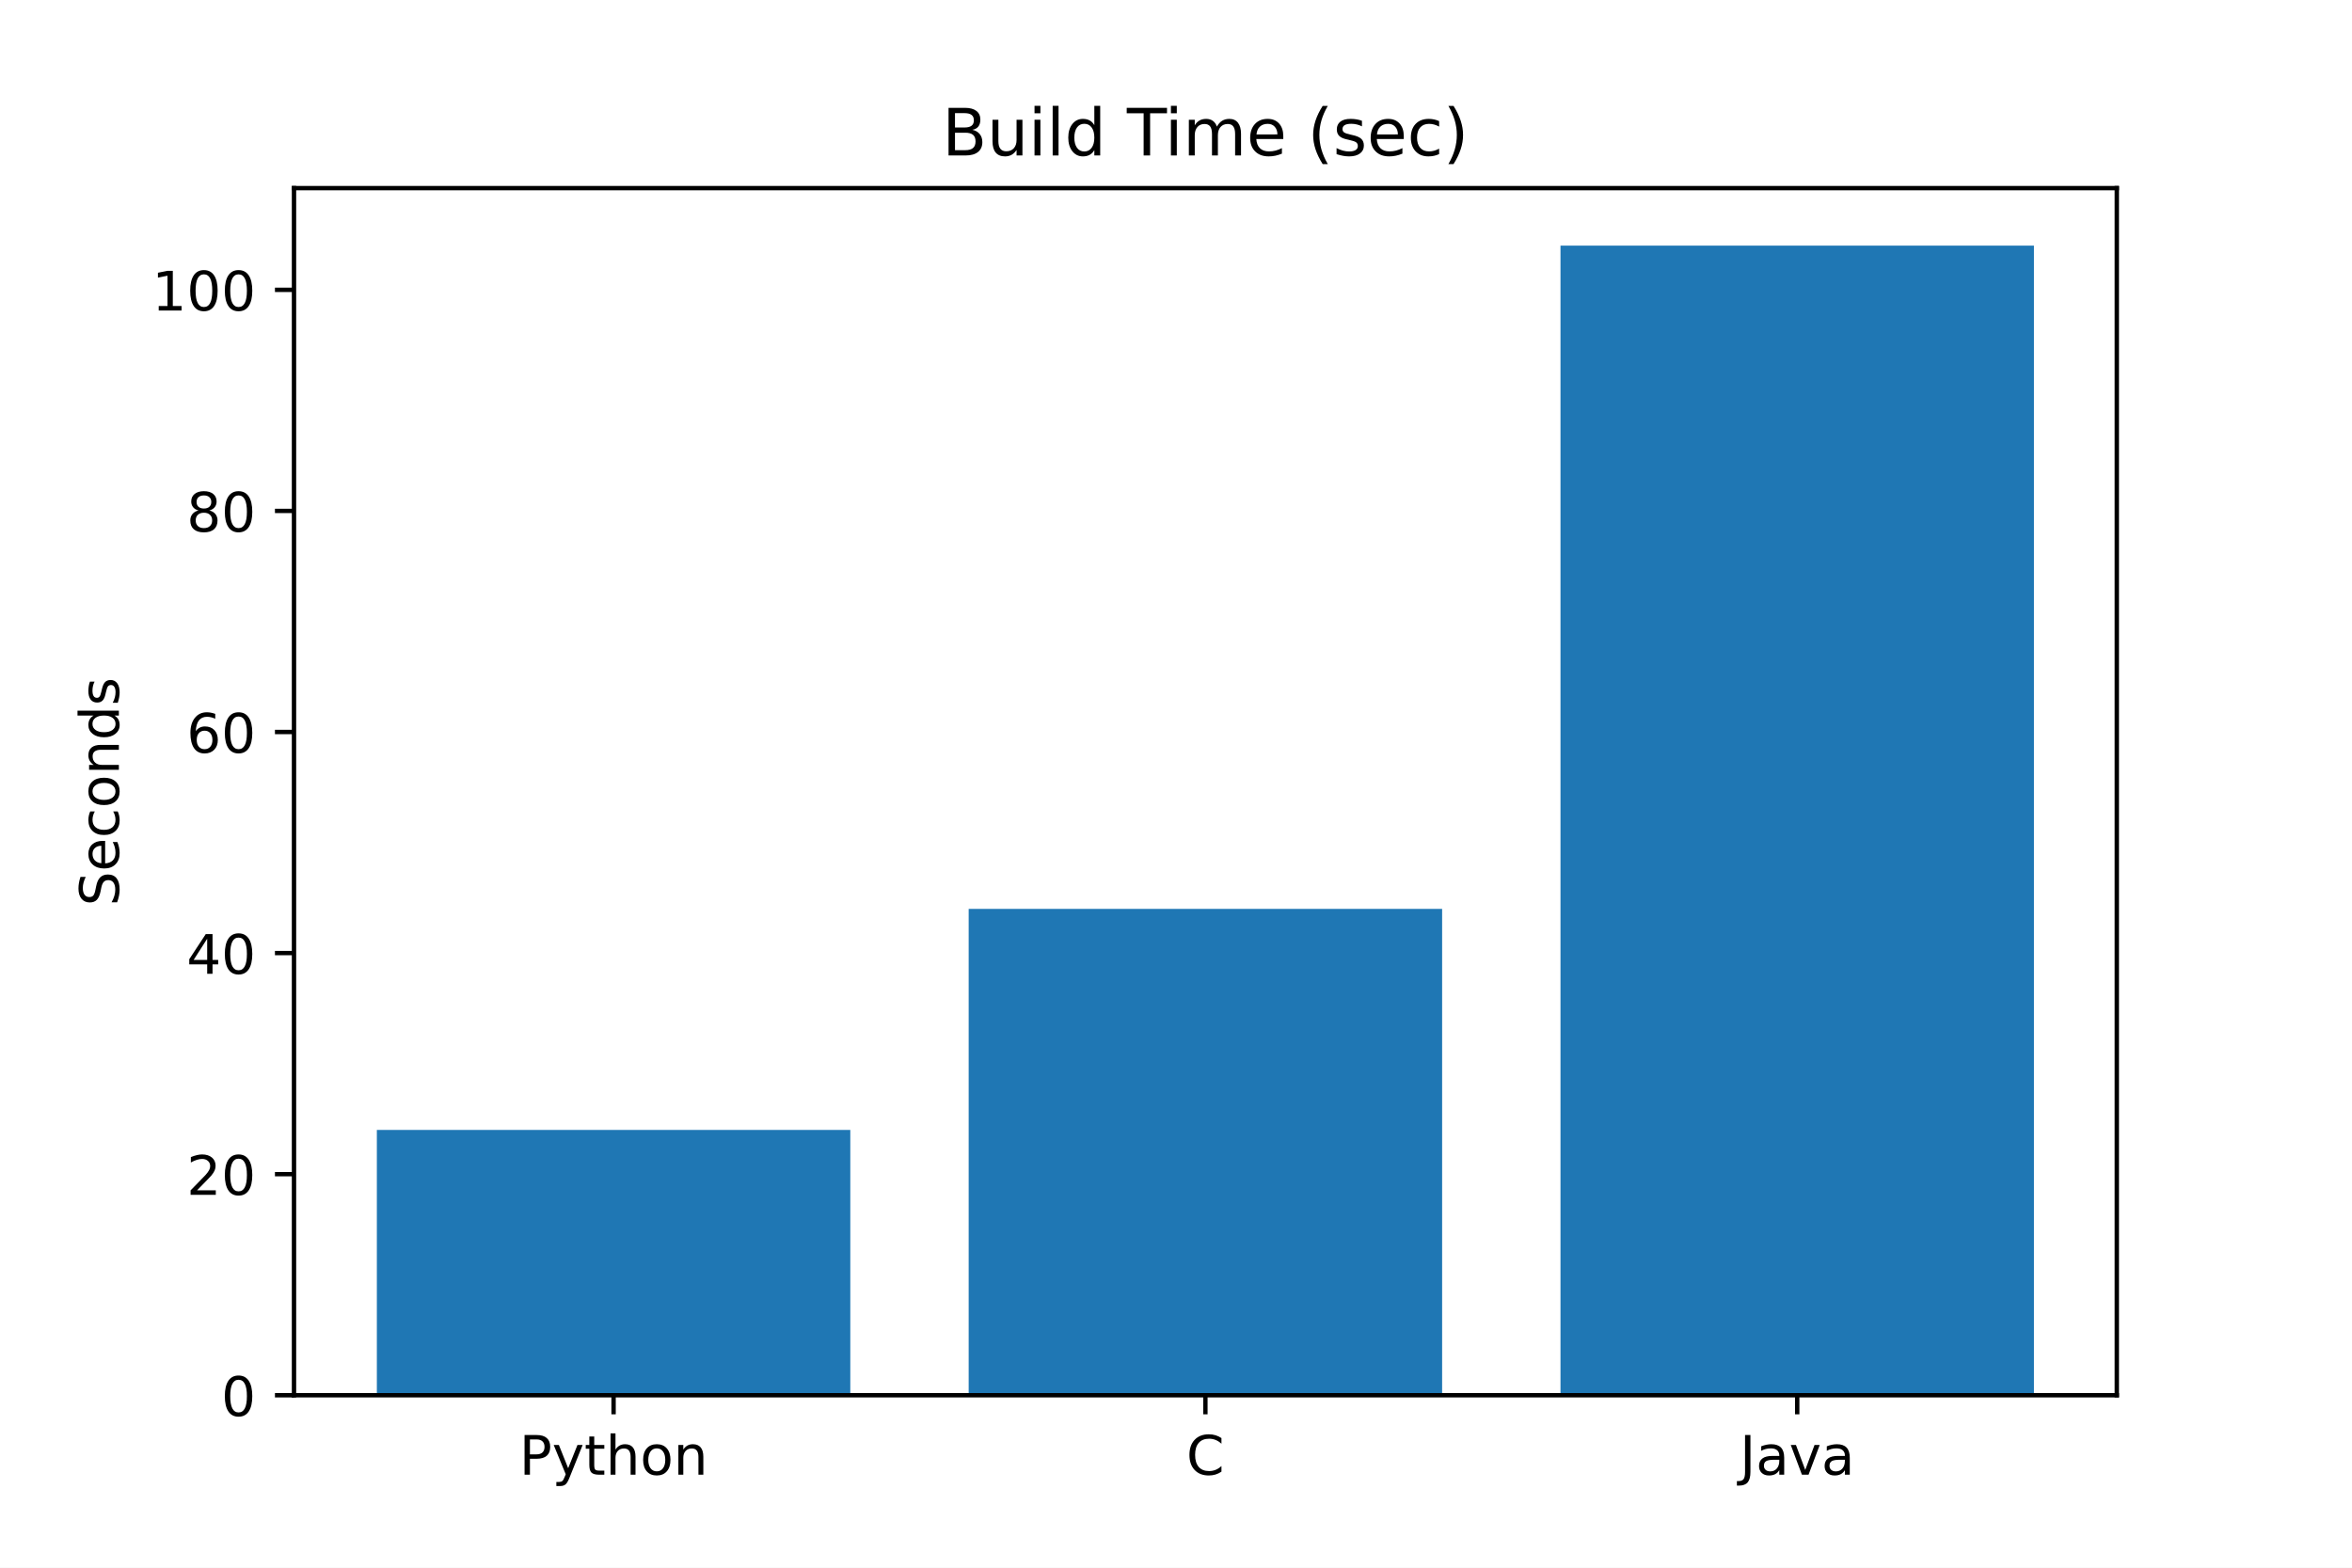
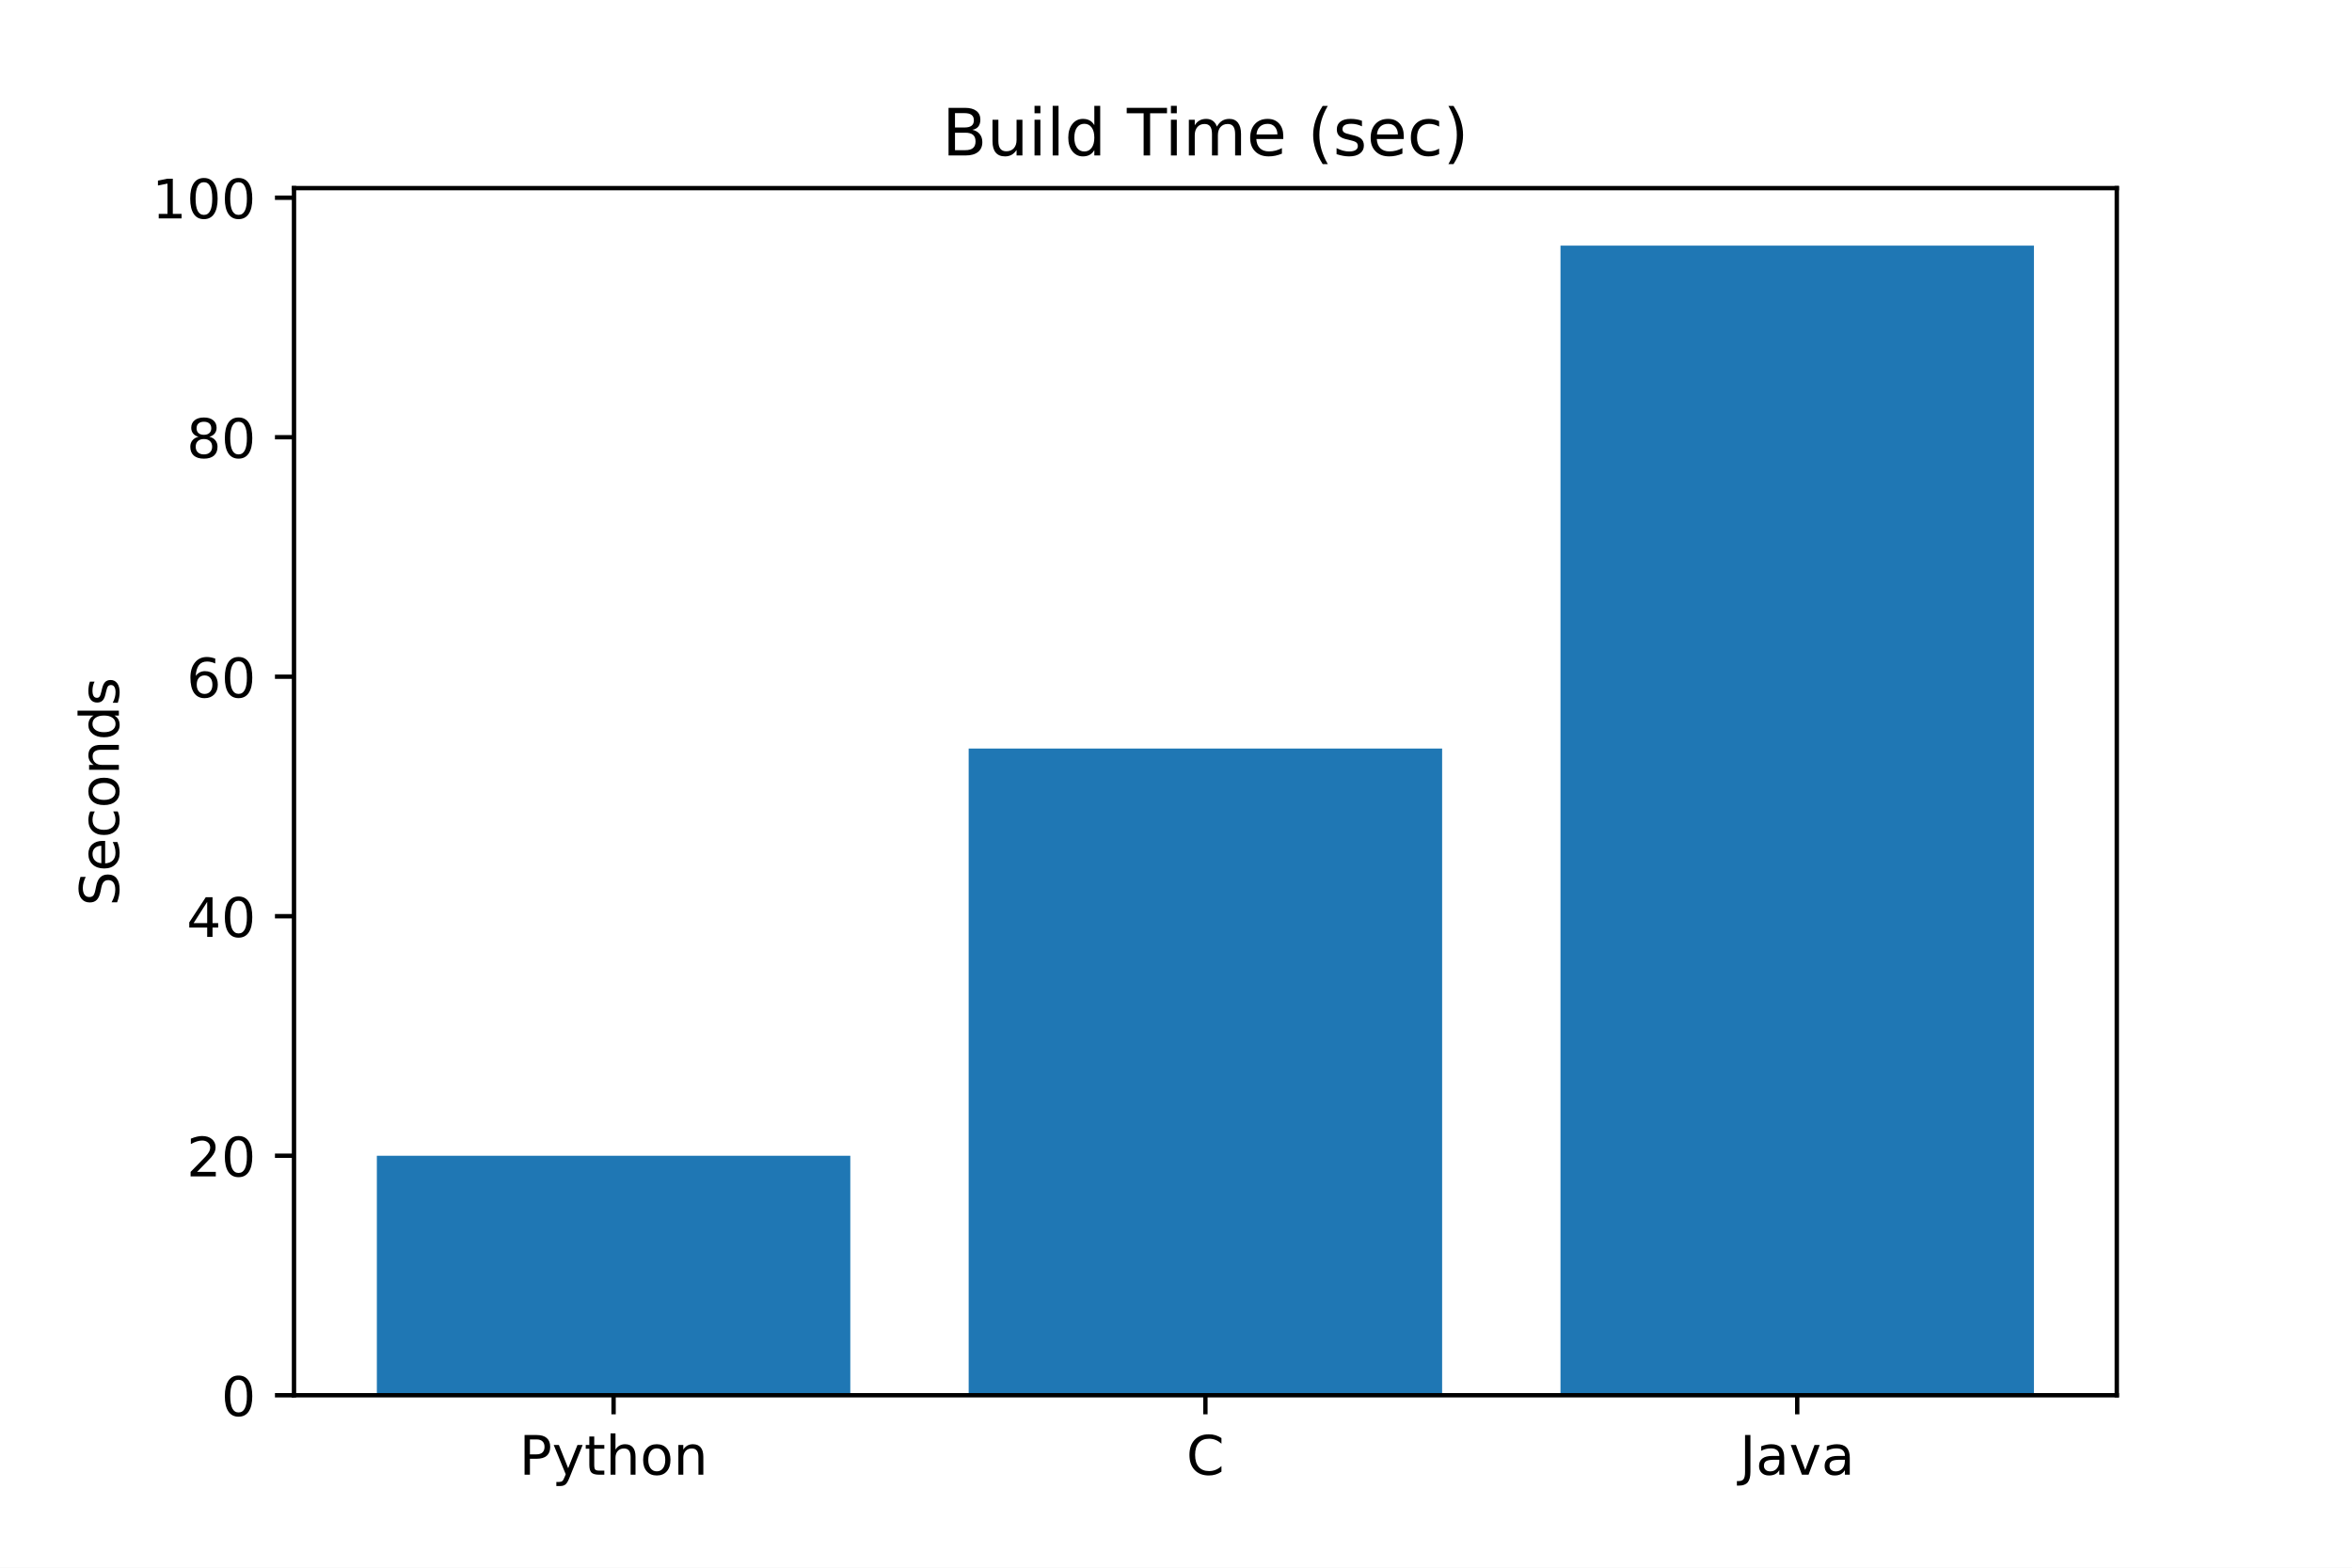
<svg xmlns="http://www.w3.org/2000/svg" xmlns:xlink="http://www.w3.org/1999/xlink" width="432pt" height="288pt" viewBox="0 0 432 288" version="1.1">
  <defs>
    <style type="text/css">*{stroke-linejoin: round; stroke-linecap: butt}</style>
  </defs>
  <g id="figure_1">
    <g id="patch_1">
      <path d="M 0 288  L 432 288  L 432 0  L 0 0  z " style="fill: #ffffff" />
    </g>
    <g id="axes_1">
      <g id="patch_2">
        <path d="M 54 256.32  L 388.8 256.32  L 388.8 34.56  L 54 34.56  z " style="fill: #ffffff" />
      </g>
      <g id="patch_3">
-         <path d="M 69.218 256.32  L 156.179 256.32  L 156.179 207.582  L 69.218 207.582  z " clip-path="url(#pcf954acaa6)" style="fill: #1f77b4" />
+         <path d="M 69.218 256.32  L 156.179 256.32  L 156.179 212.32  L 69.218 212.32  z " clip-path="url(#p03b550adf2)" style="fill: #1f77b4" />
      </g>
      <g id="patch_4">
-         <path d="M 177.919 256.32  L 264.881 256.32  L 264.881 166.966  L 177.919 166.966  z " clip-path="url(#pcf954acaa6)" style="fill: #1f77b4" />
+         <path d="M 177.919 256.32  L 264.881 256.32  L 264.881 137.52  L 177.919 137.52  z " clip-path="url(#p03b550adf2)" style="fill: #1f77b4" />
      </g>
      <g id="patch_5">
-         <path d="M 286.621 256.32  L 373.582 256.32  L 373.582 45.12  L 286.621 45.12  z " clip-path="url(#pcf954acaa6)" style="fill: #1f77b4" />
+         <path d="M 286.621 256.32  L 373.582 256.32  L 373.582 45.12  L 286.621 45.12  z " clip-path="url(#p03b550adf2)" style="fill: #1f77b4" />
      </g>
      <g id="matplotlib.axis_1">
        <g id="xtick_1">
          <g id="line2d_1">
            <defs>
-               <path id="m01bcae591f" d="M 0 0  L 0 3.5  " style="stroke: #000000; stroke-width: 0.8" />
+               <path id="m683c2d7cf5" d="M 0 0  L 0 3.5  " style="stroke: #000000; stroke-width: 0.8" />
            </defs>
            <g>
-               <use xlink:href="#m01bcae591f" x="112.699" y="256.32" style="stroke: #000000; stroke-width: 0.8" />
+               <use xlink:href="#m683c2d7cf5" x="112.699" y="256.32" style="stroke: #000000; stroke-width: 0.8" />
            </g>
          </g>
          <g id="text_1">
            <g transform="translate(95.36745 270.9184) scale(0.1 -0.1)">
              <defs>
                <path id="DejaVuSans-50" d="M 1259 4147  L 1259 2394  L 2053 2394  Q 2494 2394 2734 2622  Q 2975 2850 2975 3272  Q 2975 3691 2734 3919  Q 2494 4147 2053 4147  L 1259 4147  z M 628 4666  L 2053 4666  Q 2838 4666 3239 4311  Q 3641 3956 3641 3272  Q 3641 2581 3239 2228  Q 2838 1875 2053 1875  L 1259 1875  L 1259 0  L 628 0  L 628 4666  z " transform="scale(0.015625)" />
                <path id="DejaVuSans-79" d="M 2059 -325  Q 1816 -950 1584 -1140  Q 1353 -1331 966 -1331  L 506 -1331  L 506 -850  L 844 -850  Q 1081 -850 1212 -737  Q 1344 -625 1503 -206  L 1606 56  L 191 3500  L 800 3500  L 1894 763  L 2988 3500  L 3597 3500  L 2059 -325  z " transform="scale(0.015625)" />
                <path id="DejaVuSans-74" d="M 1172 4494  L 1172 3500  L 2356 3500  L 2356 3053  L 1172 3053  L 1172 1153  Q 1172 725 1289 603  Q 1406 481 1766 481  L 2356 481  L 2356 0  L 1766 0  Q 1100 0 847 248  Q 594 497 594 1153  L 594 3053  L 172 3053  L 172 3500  L 594 3500  L 594 4494  L 1172 4494  z " transform="scale(0.015625)" />
                <path id="DejaVuSans-68" d="M 3513 2113  L 3513 0  L 2938 0  L 2938 2094  Q 2938 2591 2744 2837  Q 2550 3084 2163 3084  Q 1697 3084 1428 2787  Q 1159 2491 1159 1978  L 1159 0  L 581 0  L 581 4863  L 1159 4863  L 1159 2956  Q 1366 3272 1645 3428  Q 1925 3584 2291 3584  Q 2894 3584 3203 3211  Q 3513 2838 3513 2113  z " transform="scale(0.015625)" />
                <path id="DejaVuSans-6f" d="M 1959 3097  Q 1497 3097 1228 2736  Q 959 2375 959 1747  Q 959 1119 1226 758  Q 1494 397 1959 397  Q 2419 397 2687 759  Q 2956 1122 2956 1747  Q 2956 2369 2687 2733  Q 2419 3097 1959 3097  z M 1959 3584  Q 2709 3584 3137 3096  Q 3566 2609 3566 1747  Q 3566 888 3137 398  Q 2709 -91 1959 -91  Q 1206 -91 779 398  Q 353 888 353 1747  Q 353 2609 779 3096  Q 1206 3584 1959 3584  z " transform="scale(0.015625)" />
                <path id="DejaVuSans-6e" d="M 3513 2113  L 3513 0  L 2938 0  L 2938 2094  Q 2938 2591 2744 2837  Q 2550 3084 2163 3084  Q 1697 3084 1428 2787  Q 1159 2491 1159 1978  L 1159 0  L 581 0  L 581 3500  L 1159 3500  L 1159 2956  Q 1366 3272 1645 3428  Q 1925 3584 2291 3584  Q 2894 3584 3203 3211  Q 3513 2838 3513 2113  z " transform="scale(0.015625)" />
              </defs>
              <use xlink:href="#DejaVuSans-50" />
              <use xlink:href="#DejaVuSans-79" transform="translate(60.30273 0)" />
              <use xlink:href="#DejaVuSans-74" transform="translate(119.4824 0)" />
              <use xlink:href="#DejaVuSans-68" transform="translate(158.6914 0)" />
              <use xlink:href="#DejaVuSans-6f" transform="translate(222.0703 0)" />
              <use xlink:href="#DejaVuSans-6e" transform="translate(283.252 0)" />
            </g>
          </g>
        </g>
        <g id="xtick_2">
          <g id="line2d_2">
            <g>
-               <use xlink:href="#m01bcae591f" x="221.4" y="256.32" style="stroke: #000000; stroke-width: 0.8" />
+               <use xlink:href="#m683c2d7cf5" x="221.4" y="256.32" style="stroke: #000000; stroke-width: 0.8" />
            </g>
          </g>
          <g id="text_2">
            <g transform="translate(217.9086 270.9184) scale(0.1 -0.1)">
              <defs>
                <path id="DejaVuSans-43" d="M 4122 4306  L 4122 3641  Q 3803 3938 3442 4084  Q 3081 4231 2675 4231  Q 1875 4231 1450 3742  Q 1025 3253 1025 2328  Q 1025 1406 1450 917  Q 1875 428 2675 428  Q 3081 428 3442 575  Q 3803 722 4122 1019  L 4122 359  Q 3791 134 3420 21  Q 3050 -91 2638 -91  Q 1578 -91 968 557  Q 359 1206 359 2328  Q 359 3453 968 4101  Q 1578 4750 2638 4750  Q 3056 4750 3426 4639  Q 3797 4528 4122 4306  z " transform="scale(0.015625)" />
              </defs>
              <use xlink:href="#DejaVuSans-43" />
            </g>
          </g>
        </g>
        <g id="xtick_3">
          <g id="line2d_3">
            <g>
-               <use xlink:href="#m01bcae591f" x="330.101" y="256.32" style="stroke: #000000; stroke-width: 0.8" />
+               <use xlink:href="#m683c2d7cf5" x="330.101" y="256.32" style="stroke: #000000; stroke-width: 0.8" />
            </g>
          </g>
          <g id="text_3">
            <g transform="translate(319.5388 270.9184) scale(0.1 -0.1)">
              <defs>
                <path id="DejaVuSans-4a" d="M 628 4666  L 1259 4666  L 1259 325  Q 1259 -519 939 -900  Q 619 -1281 -91 -1281  L -331 -1281  L -331 -750  L -134 -750  Q 284 -750 456 -515  Q 628 -281 628 325  L 628 4666  z " transform="scale(0.015625)" />
                <path id="DejaVuSans-61" d="M 2194 1759  Q 1497 1759 1228 1600  Q 959 1441 959 1056  Q 959 750 1161 570  Q 1363 391 1709 391  Q 2188 391 2477 730  Q 2766 1069 2766 1631  L 2766 1759  L 2194 1759  z M 3341 1997  L 3341 0  L 2766 0  L 2766 531  Q 2569 213 2275 61  Q 1981 -91 1556 -91  Q 1019 -91 701 211  Q 384 513 384 1019  Q 384 1609 779 1909  Q 1175 2209 1959 2209  L 2766 2209  L 2766 2266  Q 2766 2663 2505 2880  Q 2244 3097 1772 3097  Q 1472 3097 1187 3025  Q 903 2953 641 2809  L 641 3341  Q 956 3463 1253 3523  Q 1550 3584 1831 3584  Q 2591 3584 2966 3190  Q 3341 2797 3341 1997  z " transform="scale(0.015625)" />
                <path id="DejaVuSans-76" d="M 191 3500  L 800 3500  L 1894 563  L 2988 3500  L 3597 3500  L 2284 0  L 1503 0  L 191 3500  z " transform="scale(0.015625)" />
              </defs>
              <use xlink:href="#DejaVuSans-4a" />
              <use xlink:href="#DejaVuSans-61" transform="translate(29.49219 0)" />
              <use xlink:href="#DejaVuSans-76" transform="translate(90.77148 0)" />
              <use xlink:href="#DejaVuSans-61" transform="translate(149.9512 0)" />
            </g>
          </g>
        </g>
      </g>
      <g id="matplotlib.axis_2">
        <g id="ytick_1">
          <g id="line2d_4">
            <defs>
-               <path id="m0c10e46333" d="M 0 0  L -3.5 0  " style="stroke: #000000; stroke-width: 0.8" />
+               <path id="mbd449406f1" d="M 0 0  L -3.5 0  " style="stroke: #000000; stroke-width: 0.8" />
            </defs>
            <g>
-               <use xlink:href="#m0c10e46333" x="54" y="256.32" style="stroke: #000000; stroke-width: 0.8" />
+               <use xlink:href="#mbd449406f1" x="54" y="256.32" style="stroke: #000000; stroke-width: 0.8" />
            </g>
          </g>
          <g id="text_4">
            <g transform="translate(40.6375 260.1192) scale(0.1 -0.1)">
              <defs>
                <path id="DejaVuSans-30" d="M 2034 4250  Q 1547 4250 1301 3770  Q 1056 3291 1056 2328  Q 1056 1369 1301 889  Q 1547 409 2034 409  Q 2525 409 2770 889  Q 3016 1369 3016 2328  Q 3016 3291 2770 3770  Q 2525 4250 2034 4250  z M 2034 4750  Q 2819 4750 3233 4129  Q 3647 3509 3647 2328  Q 3647 1150 3233 529  Q 2819 -91 2034 -91  Q 1250 -91 836 529  Q 422 1150 422 2328  Q 422 3509 836 4129  Q 1250 4750 2034 4750  z " transform="scale(0.015625)" />
              </defs>
              <use xlink:href="#DejaVuSans-30" />
            </g>
          </g>
        </g>
        <g id="ytick_2">
          <g id="line2d_5">
            <g>
-               <use xlink:href="#m0c10e46333" x="54" y="215.705" style="stroke: #000000; stroke-width: 0.8" />
+               <use xlink:href="#mbd449406f1" x="54" y="212.32" style="stroke: #000000; stroke-width: 0.8" />
            </g>
          </g>
          <g id="text_5">
-             <g transform="translate(34.275 219.5038) scale(0.1 -0.1)">
+             <g transform="translate(34.275 216.1192) scale(0.1 -0.1)">
              <defs>
                <path id="DejaVuSans-32" d="M 1228 531  L 3431 531  L 3431 0  L 469 0  L 469 531  Q 828 903 1448 1529  Q 2069 2156 2228 2338  Q 2531 2678 2651 2914  Q 2772 3150 2772 3378  Q 2772 3750 2511 3984  Q 2250 4219 1831 4219  Q 1534 4219 1204 4116  Q 875 4013 500 3803  L 500 4441  Q 881 4594 1212 4672  Q 1544 4750 1819 4750  Q 2544 4750 2975 4387  Q 3406 4025 3406 3419  Q 3406 3131 3298 2873  Q 3191 2616 2906 2266  Q 2828 2175 2409 1742  Q 1991 1309 1228 531  z " transform="scale(0.015625)" />
              </defs>
              <use xlink:href="#DejaVuSans-32" />
              <use xlink:href="#DejaVuSans-30" transform="translate(63.62305 0)" />
            </g>
          </g>
        </g>
        <g id="ytick_3">
          <g id="line2d_6">
            <g>
-               <use xlink:href="#m0c10e46333" x="54" y="175.089" style="stroke: #000000; stroke-width: 0.8" />
+               <use xlink:href="#mbd449406f1" x="54" y="168.32" style="stroke: #000000; stroke-width: 0.8" />
            </g>
          </g>
          <g id="text_6">
-             <g transform="translate(34.275 178.8885) scale(0.1 -0.1)">
+             <g transform="translate(34.275 172.1192) scale(0.1 -0.1)">
              <defs>
                <path id="DejaVuSans-34" d="M 2419 4116  L 825 1625  L 2419 1625  L 2419 4116  z M 2253 4666  L 3047 4666  L 3047 1625  L 3713 1625  L 3713 1100  L 3047 1100  L 3047 0  L 2419 0  L 2419 1100  L 313 1100  L 313 1709  L 2253 4666  z " transform="scale(0.015625)" />
              </defs>
              <use xlink:href="#DejaVuSans-34" />
              <use xlink:href="#DejaVuSans-30" transform="translate(63.62305 0)" />
            </g>
          </g>
        </g>
        <g id="ytick_4">
          <g id="line2d_7">
            <g>
-               <use xlink:href="#m0c10e46333" x="54" y="134.474" style="stroke: #000000; stroke-width: 0.8" />
+               <use xlink:href="#mbd449406f1" x="54" y="124.32" style="stroke: #000000; stroke-width: 0.8" />
            </g>
          </g>
          <g id="text_7">
-             <g transform="translate(34.275 138.2731) scale(0.1 -0.1)">
+             <g transform="translate(34.275 128.1192) scale(0.1 -0.1)">
              <defs>
                <path id="DejaVuSans-36" d="M 2113 2584  Q 1688 2584 1439 2293  Q 1191 2003 1191 1497  Q 1191 994 1439 701  Q 1688 409 2113 409  Q 2538 409 2786 701  Q 3034 994 3034 1497  Q 3034 2003 2786 2293  Q 2538 2584 2113 2584  z M 3366 4563  L 3366 3988  Q 3128 4100 2886 4159  Q 2644 4219 2406 4219  Q 1781 4219 1451 3797  Q 1122 3375 1075 2522  Q 1259 2794 1537 2939  Q 1816 3084 2150 3084  Q 2853 3084 3261 2657  Q 3669 2231 3669 1497  Q 3669 778 3244 343  Q 2819 -91 2113 -91  Q 1303 -91 875 529  Q 447 1150 447 2328  Q 447 3434 972 4092  Q 1497 4750 2381 4750  Q 2619 4750 2861 4703  Q 3103 4656 3366 4563  z " transform="scale(0.015625)" />
              </defs>
              <use xlink:href="#DejaVuSans-36" />
              <use xlink:href="#DejaVuSans-30" transform="translate(63.62305 0)" />
            </g>
          </g>
        </g>
        <g id="ytick_5">
          <g id="line2d_8">
            <g>
-               <use xlink:href="#m0c10e46333" x="54" y="93.858" style="stroke: #000000; stroke-width: 0.8" />
+               <use xlink:href="#mbd449406f1" x="54" y="80.32" style="stroke: #000000; stroke-width: 0.8" />
            </g>
          </g>
          <g id="text_8">
-             <g transform="translate(34.275 97.65768) scale(0.1 -0.1)">
+             <g transform="translate(34.275 84.11922) scale(0.1 -0.1)">
              <defs>
                <path id="DejaVuSans-38" d="M 2034 2216  Q 1584 2216 1326 1975  Q 1069 1734 1069 1313  Q 1069 891 1326 650  Q 1584 409 2034 409  Q 2484 409 2743 651  Q 3003 894 3003 1313  Q 3003 1734 2745 1975  Q 2488 2216 2034 2216  z M 1403 2484  Q 997 2584 770 2862  Q 544 3141 544 3541  Q 544 4100 942 4425  Q 1341 4750 2034 4750  Q 2731 4750 3128 4425  Q 3525 4100 3525 3541  Q 3525 3141 3298 2862  Q 3072 2584 2669 2484  Q 3125 2378 3379 2068  Q 3634 1759 3634 1313  Q 3634 634 3220 271  Q 2806 -91 2034 -91  Q 1263 -91 848 271  Q 434 634 434 1313  Q 434 1759 690 2068  Q 947 2378 1403 2484  z M 1172 3481  Q 1172 3119 1398 2916  Q 1625 2713 2034 2713  Q 2441 2713 2670 2916  Q 2900 3119 2900 3481  Q 2900 3844 2670 4047  Q 2441 4250 2034 4250  Q 1625 4250 1398 4047  Q 1172 3844 1172 3481  z " transform="scale(0.015625)" />
              </defs>
              <use xlink:href="#DejaVuSans-38" />
              <use xlink:href="#DejaVuSans-30" transform="translate(63.62305 0)" />
            </g>
          </g>
        </g>
        <g id="ytick_6">
          <g id="line2d_9">
            <g>
-               <use xlink:href="#m0c10e46333" x="54" y="53.243" style="stroke: #000000; stroke-width: 0.8" />
+               <use xlink:href="#mbd449406f1" x="54" y="36.32" style="stroke: #000000; stroke-width: 0.8" />
            </g>
          </g>
          <g id="text_9">
-             <g transform="translate(27.9125 57.0423) scale(0.1 -0.1)">
+             <g transform="translate(27.9125 40.11922) scale(0.1 -0.1)">
              <defs>
                <path id="DejaVuSans-31" d="M 794 531  L 1825 531  L 1825 4091  L 703 3866  L 703 4441  L 1819 4666  L 2450 4666  L 2450 531  L 3481 531  L 3481 0  L 794 0  L 794 531  z " transform="scale(0.015625)" />
              </defs>
              <use xlink:href="#DejaVuSans-31" />
              <use xlink:href="#DejaVuSans-30" transform="translate(63.62305 0)" />
              <use xlink:href="#DejaVuSans-30" transform="translate(127.2461 0)" />
            </g>
          </g>
        </g>
        <g id="text_10">
          <g transform="translate(21.83281 166.447) rotate(-90) scale(0.1 -0.1)">
            <defs>
              <path id="DejaVuSans-53" d="M 3425 4513  L 3425 3897  Q 3066 4069 2747 4153  Q 2428 4238 2131 4238  Q 1616 4238 1336 4038  Q 1056 3838 1056 3469  Q 1056 3159 1242 3001  Q 1428 2844 1947 2747  L 2328 2669  Q 3034 2534 3370 2195  Q 3706 1856 3706 1288  Q 3706 609 3251 259  Q 2797 -91 1919 -91  Q 1588 -91 1214 -16  Q 841 59 441 206  L 441 856  Q 825 641 1194 531  Q 1563 422 1919 422  Q 2459 422 2753 634  Q 3047 847 3047 1241  Q 3047 1584 2836 1778  Q 2625 1972 2144 2069  L 1759 2144  Q 1053 2284 737 2584  Q 422 2884 422 3419  Q 422 4038 858 4394  Q 1294 4750 2059 4750  Q 2388 4750 2728 4690  Q 3069 4631 3425 4513  z " transform="scale(0.015625)" />
              <path id="DejaVuSans-65" d="M 3597 1894  L 3597 1613  L 953 1613  Q 991 1019 1311 708  Q 1631 397 2203 397  Q 2534 397 2845 478  Q 3156 559 3463 722  L 3463 178  Q 3153 47 2828 -22  Q 2503 -91 2169 -91  Q 1331 -91 842 396  Q 353 884 353 1716  Q 353 2575 817 3079  Q 1281 3584 2069 3584  Q 2775 3584 3186 3129  Q 3597 2675 3597 1894  z M 3022 2063  Q 3016 2534 2758 2815  Q 2500 3097 2075 3097  Q 1594 3097 1305 2825  Q 1016 2553 972 2059  L 3022 2063  z " transform="scale(0.015625)" />
              <path id="DejaVuSans-63" d="M 3122 3366  L 3122 2828  Q 2878 2963 2633 3030  Q 2388 3097 2138 3097  Q 1578 3097 1268 2742  Q 959 2388 959 1747  Q 959 1106 1268 751  Q 1578 397 2138 397  Q 2388 397 2633 464  Q 2878 531 3122 666  L 3122 134  Q 2881 22 2623 -34  Q 2366 -91 2075 -91  Q 1284 -91 818 406  Q 353 903 353 1747  Q 353 2603 823 3093  Q 1294 3584 2113 3584  Q 2378 3584 2631 3529  Q 2884 3475 3122 3366  z " transform="scale(0.015625)" />
              <path id="DejaVuSans-64" d="M 2906 2969  L 2906 4863  L 3481 4863  L 3481 0  L 2906 0  L 2906 525  Q 2725 213 2448 61  Q 2172 -91 1784 -91  Q 1150 -91 751 415  Q 353 922 353 1747  Q 353 2572 751 3078  Q 1150 3584 1784 3584  Q 2172 3584 2448 3432  Q 2725 3281 2906 2969  z M 947 1747  Q 947 1113 1208 752  Q 1469 391 1925 391  Q 2381 391 2643 752  Q 2906 1113 2906 1747  Q 2906 2381 2643 2742  Q 2381 3103 1925 3103  Q 1469 3103 1208 2742  Q 947 2381 947 1747  z " transform="scale(0.015625)" />
              <path id="DejaVuSans-73" d="M 2834 3397  L 2834 2853  Q 2591 2978 2328 3040  Q 2066 3103 1784 3103  Q 1356 3103 1142 2972  Q 928 2841 928 2578  Q 928 2378 1081 2264  Q 1234 2150 1697 2047  L 1894 2003  Q 2506 1872 2764 1633  Q 3022 1394 3022 966  Q 3022 478 2636 193  Q 2250 -91 1575 -91  Q 1294 -91 989 -36  Q 684 19 347 128  L 347 722  Q 666 556 975 473  Q 1284 391 1588 391  Q 1994 391 2212 530  Q 2431 669 2431 922  Q 2431 1156 2273 1281  Q 2116 1406 1581 1522  L 1381 1569  Q 847 1681 609 1914  Q 372 2147 372 2553  Q 372 3047 722 3315  Q 1072 3584 1716 3584  Q 2034 3584 2315 3537  Q 2597 3491 2834 3397  z " transform="scale(0.015625)" />
            </defs>
            <use xlink:href="#DejaVuSans-53" />
            <use xlink:href="#DejaVuSans-65" transform="translate(63.47656 0)" />
            <use xlink:href="#DejaVuSans-63" transform="translate(125 0)" />
            <use xlink:href="#DejaVuSans-6f" transform="translate(179.9805 0)" />
            <use xlink:href="#DejaVuSans-6e" transform="translate(241.1621 0)" />
            <use xlink:href="#DejaVuSans-64" transform="translate(304.541 0)" />
            <use xlink:href="#DejaVuSans-73" transform="translate(368.0176 0)" />
          </g>
        </g>
      </g>
      <g id="patch_6">
        <path d="M 54 256.32  L 54 34.56  " style="fill: none; stroke: #000000; stroke-width: 0.8; stroke-linejoin: miter; stroke-linecap: square" />
      </g>
      <g id="patch_7">
        <path d="M 388.8 256.32  L 388.8 34.56  " style="fill: none; stroke: #000000; stroke-width: 0.8; stroke-linejoin: miter; stroke-linecap: square" />
      </g>
      <g id="patch_8">
        <path d="M 54 256.32  L 388.8 256.32  " style="fill: none; stroke: #000000; stroke-width: 0.8; stroke-linejoin: miter; stroke-linecap: square" />
      </g>
      <g id="patch_9">
        <path d="M 54 34.56  L 388.8 34.56  " style="fill: none; stroke: #000000; stroke-width: 0.8; stroke-linejoin: miter; stroke-linecap: square" />
      </g>
      <g id="text_11">
        <g transform="translate(173.0456 28.56) scale(0.12 -0.12)">
          <defs>
            <path id="DejaVuSans-42" d="M 1259 2228  L 1259 519  L 2272 519  Q 2781 519 3026 730  Q 3272 941 3272 1375  Q 3272 1813 3026 2020  Q 2781 2228 2272 2228  L 1259 2228  z M 1259 4147  L 1259 2741  L 2194 2741  Q 2656 2741 2882 2914  Q 3109 3088 3109 3444  Q 3109 3797 2882 3972  Q 2656 4147 2194 4147  L 1259 4147  z M 628 4666  L 2241 4666  Q 2963 4666 3353 4366  Q 3744 4066 3744 3513  Q 3744 3084 3544 2831  Q 3344 2578 2956 2516  Q 3422 2416 3680 2098  Q 3938 1781 3938 1306  Q 3938 681 3513 340  Q 3088 0 2303 0  L 628 0  L 628 4666  z " transform="scale(0.015625)" />
            <path id="DejaVuSans-75" d="M 544 1381  L 544 3500  L 1119 3500  L 1119 1403  Q 1119 906 1312 657  Q 1506 409 1894 409  Q 2359 409 2629 706  Q 2900 1003 2900 1516  L 2900 3500  L 3475 3500  L 3475 0  L 2900 0  L 2900 538  Q 2691 219 2414 64  Q 2138 -91 1772 -91  Q 1169 -91 856 284  Q 544 659 544 1381  z M 1991 3584  L 1991 3584  z " transform="scale(0.015625)" />
            <path id="DejaVuSans-69" d="M 603 3500  L 1178 3500  L 1178 0  L 603 0  L 603 3500  z M 603 4863  L 1178 4863  L 1178 4134  L 603 4134  L 603 4863  z " transform="scale(0.015625)" />
            <path id="DejaVuSans-6c" d="M 603 4863  L 1178 4863  L 1178 0  L 603 0  L 603 4863  z " transform="scale(0.015625)" />
            <path id="DejaVuSans-20" transform="scale(0.015625)" />
            <path id="DejaVuSans-54" d="M -19 4666  L 3928 4666  L 3928 4134  L 2272 4134  L 2272 0  L 1638 0  L 1638 4134  L -19 4134  L -19 4666  z " transform="scale(0.015625)" />
            <path id="DejaVuSans-6d" d="M 3328 2828  Q 3544 3216 3844 3400  Q 4144 3584 4550 3584  Q 5097 3584 5394 3201  Q 5691 2819 5691 2113  L 5691 0  L 5113 0  L 5113 2094  Q 5113 2597 4934 2840  Q 4756 3084 4391 3084  Q 3944 3084 3684 2787  Q 3425 2491 3425 1978  L 3425 0  L 2847 0  L 2847 2094  Q 2847 2600 2669 2842  Q 2491 3084 2119 3084  Q 1678 3084 1418 2786  Q 1159 2488 1159 1978  L 1159 0  L 581 0  L 581 3500  L 1159 3500  L 1159 2956  Q 1356 3278 1631 3431  Q 1906 3584 2284 3584  Q 2666 3584 2933 3390  Q 3200 3197 3328 2828  z " transform="scale(0.015625)" />
            <path id="DejaVuSans-28" d="M 1984 4856  Q 1566 4138 1362 3434  Q 1159 2731 1159 2009  Q 1159 1288 1364 580  Q 1569 -128 1984 -844  L 1484 -844  Q 1016 -109 783 600  Q 550 1309 550 2009  Q 550 2706 781 3412  Q 1013 4119 1484 4856  L 1984 4856  z " transform="scale(0.015625)" />
            <path id="DejaVuSans-29" d="M 513 4856  L 1013 4856  Q 1481 4119 1714 3412  Q 1947 2706 1947 2009  Q 1947 1309 1714 600  Q 1481 -109 1013 -844  L 513 -844  Q 928 -128 1133 580  Q 1338 1288 1338 2009  Q 1338 2731 1133 3434  Q 928 4138 513 4856  z " transform="scale(0.015625)" />
          </defs>
          <use xlink:href="#DejaVuSans-42" />
          <use xlink:href="#DejaVuSans-75" transform="translate(68.60352 0)" />
          <use xlink:href="#DejaVuSans-69" transform="translate(131.9824 0)" />
          <use xlink:href="#DejaVuSans-6c" transform="translate(159.7656 0)" />
          <use xlink:href="#DejaVuSans-64" transform="translate(187.5488 0)" />
          <use xlink:href="#DejaVuSans-20" transform="translate(251.0254 0)" />
          <use xlink:href="#DejaVuSans-54" transform="translate(282.8125 0)" />
          <use xlink:href="#DejaVuSans-69" transform="translate(340.7715 0)" />
          <use xlink:href="#DejaVuSans-6d" transform="translate(368.5547 0)" />
          <use xlink:href="#DejaVuSans-65" transform="translate(465.9668 0)" />
          <use xlink:href="#DejaVuSans-20" transform="translate(527.4902 0)" />
          <use xlink:href="#DejaVuSans-28" transform="translate(559.2773 0)" />
          <use xlink:href="#DejaVuSans-73" transform="translate(598.291 0)" />
          <use xlink:href="#DejaVuSans-65" transform="translate(650.3906 0)" />
          <use xlink:href="#DejaVuSans-63" transform="translate(711.9141 0)" />
          <use xlink:href="#DejaVuSans-29" transform="translate(766.8945 0)" />
        </g>
      </g>
    </g>
  </g>
  <defs>
-     <clipPath id="pcf954acaa6">
+     <clipPath id="p03b550adf2">
      <rect x="54" y="34.56" width="334.8" height="221.76" />
    </clipPath>
  </defs>
</svg>
